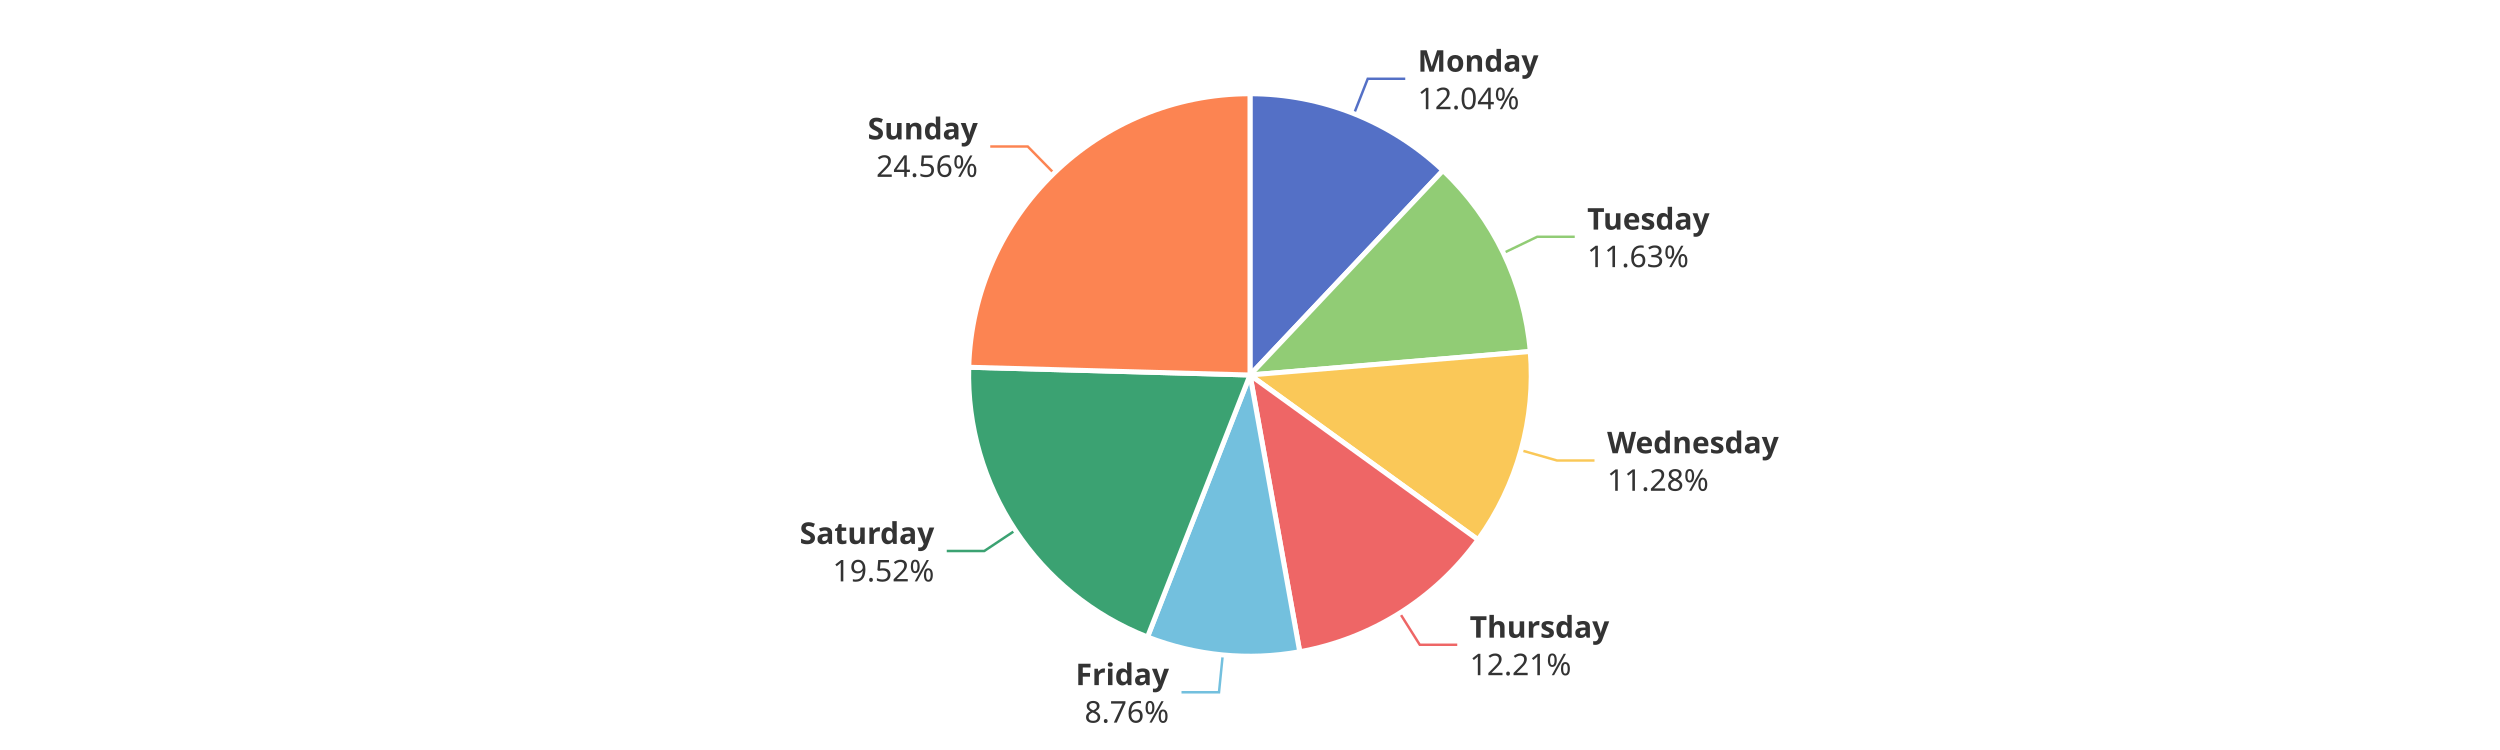
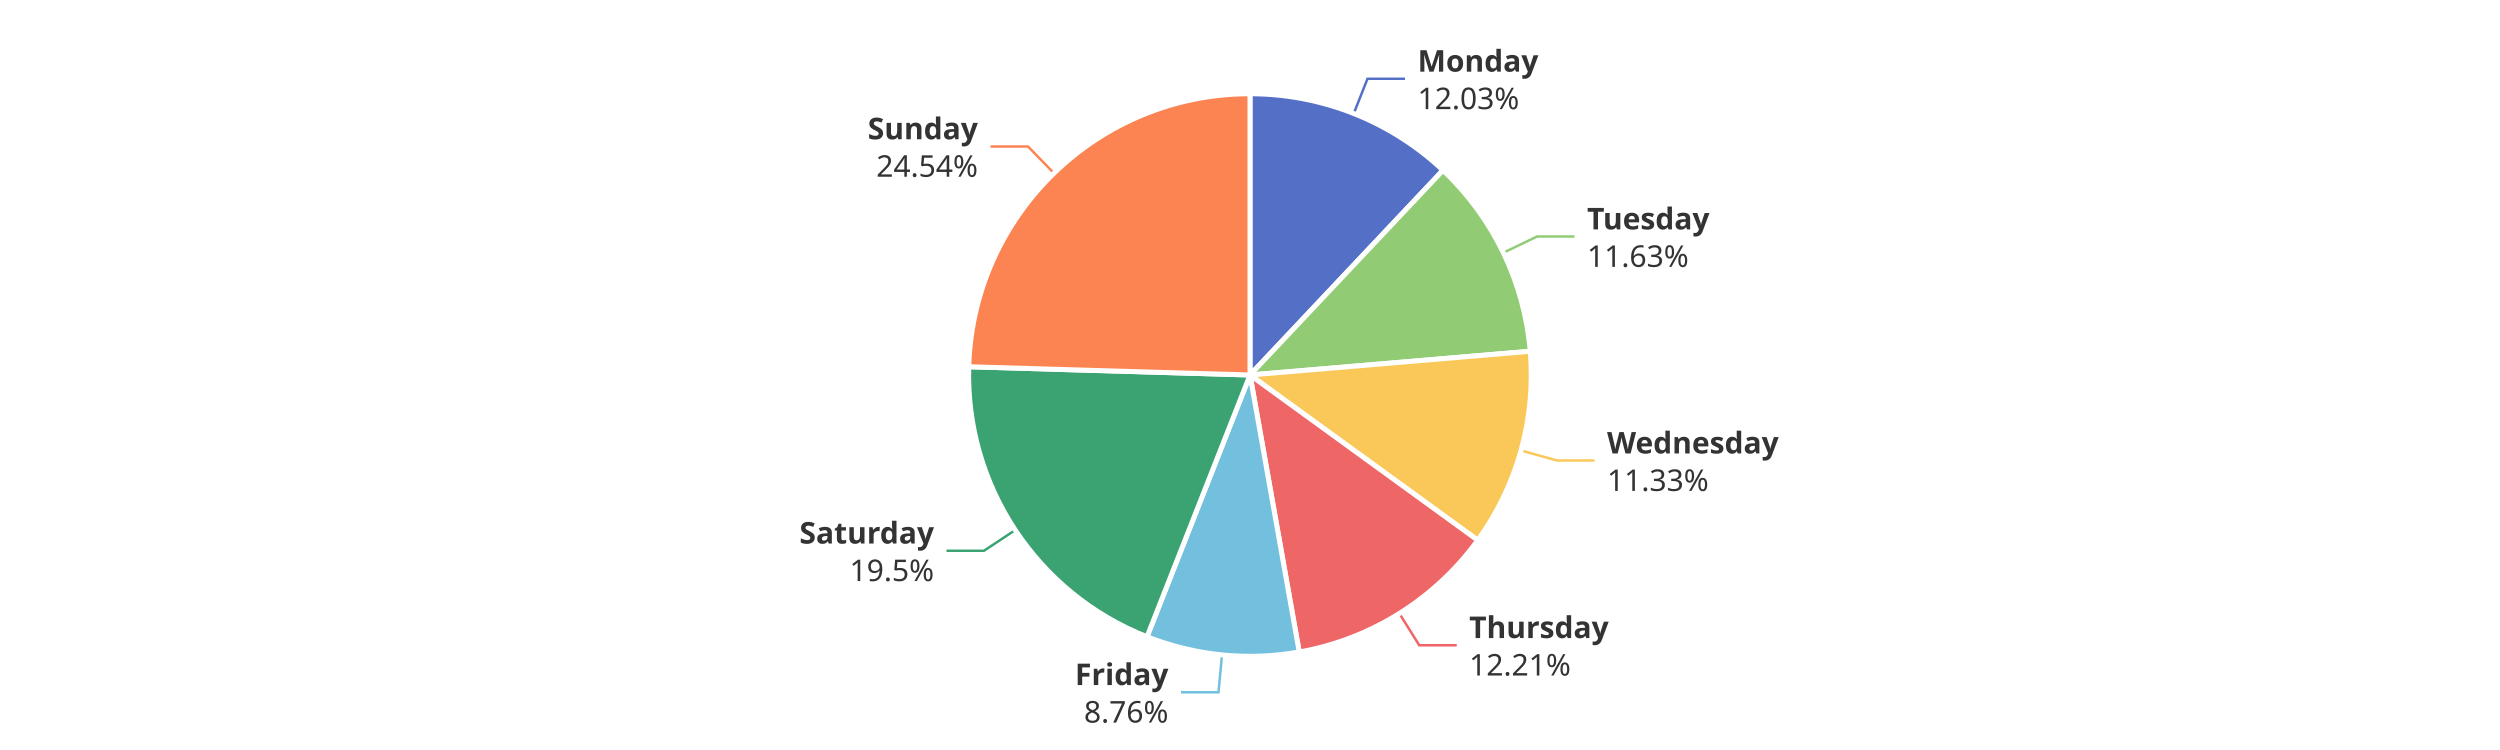
<svg xmlns="http://www.w3.org/2000/svg" width="1000" height="300" version="1.1" baseProfile="full" viewBox="0 0 1000 300">
  <rect width="1000" height="300" x="0" y="0" id="0" fill="#ffffff" />
-   <polyline points="541.6 45.5 547.1 31.5 562.1 31.5" fill="none" stroke="#5470c6" />
-   <polyline points="601.4 101.2 614.9 94.7 629.9 94.7" fill="none" stroke="#91cc75" />
-   <polyline points="608.4 180.1 622.8 184.2 637.8 184.2" fill="none" stroke="#fac858" />
-   <polyline points="559.9 245.2 567.9 257.9 582.9 257.9" fill="none" stroke="#ee6666" />
-   <polyline points="489.1 262 487.6 276.9 472.6 276.9" fill="none" stroke="#73c0de" />
-   <polyline points="406.2 212.1 393.7 220.4 378.7 220.4" fill="none" stroke="#3ba272" />
-   <polyline points="421.6 69.3 411.1 58.6 396.1 58.6" fill="none" stroke="#fc8452" />
-   <path d="M500 37.5A112.5 112.5 0 0 1 577.2 68.2L500 150Z" fill="#5470c6" stroke="#fff" stroke-width="2" stroke-linejoin="round" />
-   <path d="M577.2 68.2A112.5 112.5 0 0 1 612.1 140.6L500 150Z" fill="#91cc75" stroke="#fff" stroke-width="2" stroke-linejoin="round" />
-   <path d="M612.1 140.6A112.5 112.5 0 0 1 591.2 215.9L500 150Z" fill="#fac858" stroke="#fff" stroke-width="2" stroke-linejoin="round" />
-   <path d="M591.2 215.9A112.5 112.5 0 0 1 519.9 260.7L500 150Z" fill="#ee6666" stroke="#fff" stroke-width="2" stroke-linejoin="round" />
-   <path d="M519.9 260.7A112.5 112.5 0 0 1 459 254.8L500 150Z" fill="#73c0de" stroke="#fff" stroke-width="2" stroke-linejoin="round" />
-   <path d="M459 254.8A112.5 112.5 0 0 1 387.5 146.9L500 150Z" fill="#3ba272" stroke="#fff" stroke-width="2" stroke-linejoin="round" />
-   <path d="M387.5 146.9A112.5 112.5 0 0 1 500 37.5L500 150Z" fill="#fc8452" stroke="#fff" stroke-width="2" stroke-linejoin="round" />
-   <path d="M0 -15l42.8 0l0 30l-42.8 0Z" transform="translate(567.0938 31.5161)" fill="none" />
-   <text dominant-baseline="central" text-anchor="start" style="font-size:12px;font-family:sans-serif;font-weight:bold;" y="-7.5" transform="translate(567.0938 31.5161)" fill="#333" stroke="rgb(255,255,255)" stroke-width="2" paint-order="stroke" stroke-miterlimit="2">Monday</text>
-   <text dominant-baseline="central" text-anchor="start" style="font-size:12px;font-family:sans-serif;" y="7.5" transform="translate(567.0938 31.5161)" fill="#333" stroke="rgb(255,255,255)" stroke-width="2" paint-order="stroke" stroke-miterlimit="2">12.04%</text>
-   <path d="M0 -15l46.2 0l0 30l-46.2 0Z" transform="translate(634.8785 94.6901)" fill="none" />
-   <text dominant-baseline="central" text-anchor="start" style="font-size:12px;font-family:sans-serif;font-weight:bold;" y="-7.5" transform="translate(634.8785 94.6901)" fill="#333" stroke="rgb(255,255,255)" stroke-width="2" paint-order="stroke" stroke-miterlimit="2">Tuesday</text>
-   <text dominant-baseline="central" text-anchor="start" style="font-size:12px;font-family:sans-serif;" y="7.5" transform="translate(634.8785 94.6901)" fill="#333" stroke="rgb(255,255,255)" stroke-width="2" paint-order="stroke" stroke-miterlimit="2">11.63%</text>
-   <path d="M0 -15l63.6 0l0 30l-63.6 0Z" transform="translate(642.8408 184.1525)" fill="none" />
-   <text dominant-baseline="central" text-anchor="start" style="font-size:12px;font-family:sans-serif;font-weight:bold;" y="-7.5" transform="translate(642.8408 184.1525)" fill="#333" stroke="rgb(255,255,255)" stroke-width="2" paint-order="stroke" stroke-miterlimit="2">Wednesday</text>
-   <text dominant-baseline="central" text-anchor="start" style="font-size:12px;font-family:sans-serif;" y="7.5" transform="translate(642.8408 184.1525)" fill="#333" stroke="rgb(255,255,255)" stroke-width="2" paint-order="stroke" stroke-miterlimit="2">11.28%</text>
-   <path d="M0 -15l50.2 0l0 30l-50.2 0Z" transform="translate(587.8898 257.9223)" fill="none" />
-   <text dominant-baseline="central" text-anchor="start" style="font-size:12px;font-family:sans-serif;font-weight:bold;" y="-7.5" transform="translate(587.8898 257.9223)" fill="#333" stroke="rgb(255,255,255)" stroke-width="2" paint-order="stroke" stroke-miterlimit="2">Thursday</text>
-   <text dominant-baseline="central" text-anchor="start" style="font-size:12px;font-family:sans-serif;" y="7.5" transform="translate(587.8898 257.9223)" fill="#333" stroke="rgb(255,255,255)" stroke-width="2" paint-order="stroke" stroke-miterlimit="2">12.21%</text>
-   <path d="M-34.2 -15l34.2 0l0 30l-34.2 0Z" transform="translate(467.6 276.8956)" fill="none" />
-   <text dominant-baseline="central" text-anchor="end" style="font-size:12px;font-family:sans-serif;font-weight:bold;" y="-7.5" transform="translate(467.6 276.8956)" fill="#333" stroke="rgb(255,255,255)" stroke-width="2" paint-order="stroke" stroke-miterlimit="2">Friday</text>
-   <text dominant-baseline="central" text-anchor="end" style="font-size:12px;font-family:sans-serif;" y="7.5" transform="translate(467.6 276.8956)" fill="#333" stroke="rgb(255,255,255)" stroke-width="2" paint-order="stroke" stroke-miterlimit="2">8.76%</text>
-   <path d="M-48.2 -15l48.2 0l0 30l-48.2 0Z" transform="translate(373.7075 220.4141)" fill="none" />
-   <text dominant-baseline="central" text-anchor="end" style="font-size:12px;font-family:sans-serif;font-weight:bold;" y="-7.5" transform="translate(373.7075 220.4141)" fill="#333" stroke="rgb(255,255,255)" stroke-width="2" paint-order="stroke" stroke-miterlimit="2">Saturday</text>
-   <text dominant-baseline="central" text-anchor="end" style="font-size:12px;font-family:sans-serif;" y="7.5" transform="translate(373.7075 220.4141)" fill="#333" stroke="rgb(255,255,255)" stroke-width="2" paint-order="stroke" stroke-miterlimit="2">19.52%</text>
-   <path d="M-40.9 -15l40.9 0l0 30l-40.9 0Z" transform="translate(391.1133 58.5921)" fill="none" />
-   <text dominant-baseline="central" text-anchor="end" style="font-size:12px;font-family:sans-serif;font-weight:bold;" y="-7.5" transform="translate(391.1133 58.5921)" fill="#333" stroke="rgb(255,255,255)" stroke-width="2" paint-order="stroke" stroke-miterlimit="2">Sunday</text>
-   <text dominant-baseline="central" text-anchor="end" style="font-size:12px;font-family:sans-serif;" y="7.5" transform="translate(391.1133 58.5921)" fill="#333" stroke="rgb(255,255,255)" stroke-width="2" paint-order="stroke" stroke-miterlimit="2">24.56%</text>
+   <polyline points="541.5 45.4 547 31.5 562 31.5" fill="none" stroke="#5470c6" />
+   <polyline points="601.3 101.1 614.8 94.6 629.8 94.6" fill="none" stroke="#91cc75" />
+   <polyline points="608.4 180.2 622.8 184.2 637.8 184.2" fill="none" stroke="#fac858" />
+   <polyline points="559.7 245.3 567.7 258.1 582.7 258.1" fill="none" stroke="#ee6666" />
+   <polyline points="488.8 261.9 487.4 276.9 472.4 276.9" fill="none" stroke="#73c0de" />
+   <polyline points="406.1 212 393.6 220.3 378.6 220.3" fill="none" stroke="#3ba272" />
+   <polyline points="421.6 69.3 411.2 58.6 396.2 58.6" fill="none" stroke="#fc8452" />
+   <path d="M500 37.5A112.5 112.5 0 0 1 577.2 68.1L500 150Z" fill="#5470c6" stroke="#fff" stroke-width="2" stroke-linejoin="round" />
+   <path d="M577.2 68.1A112.5 112.5 0 0 1 612.1 140.5L500 150Z" fill="#91cc75" stroke="#fff" stroke-width="2" stroke-linejoin="round" />
+   <path d="M612.1 140.5A112.5 112.5 0 0 1 591.1 216.1L500 150Z" fill="#fac858" stroke="#fff" stroke-width="2" stroke-linejoin="round" />
+   <path d="M591.1 216.1A112.5 112.5 0 0 1 519.7 260.8L500 150Z" fill="#ee6666" stroke="#fff" stroke-width="2" stroke-linejoin="round" />
+   <path d="M519.7 260.8A112.5 112.5 0 0 1 458.8 254.7L500 150Z" fill="#73c0de" stroke="#fff" stroke-width="2" stroke-linejoin="round" />
+   <path d="M458.8 254.7A112.5 112.5 0 0 1 387.5 146.7L500 150Z" fill="#3ba272" stroke="#fff" stroke-width="2" stroke-linejoin="round" />
+   <path d="M387.5 146.7A112.5 112.5 0 0 1 500 37.5L500 150Z" fill="#fc8452" stroke="#fff" stroke-width="2" stroke-linejoin="round" />
+   <path d="M0 -15l42.8 0l0 30l-42.8 0Z" transform="translate(567.0476 31.4978)" fill="none" />
+   <text dominant-baseline="central" text-anchor="start" style="font-size:12px;font-family:sans-serif;font-weight:bold;" y="-7.5" transform="translate(567.0476 31.4978)" fill="#333" stroke="rgb(255,255,255)" stroke-width="2" paint-order="stroke" stroke-miterlimit="2">Monday</text>
+   <text dominant-baseline="central" text-anchor="start" style="font-size:12px;font-family:sans-serif;" y="7.5" transform="translate(567.0476 31.4978)" fill="#333" stroke="rgb(255,255,255)" stroke-width="2" paint-order="stroke" stroke-miterlimit="2">12.03%</text>
+   <path d="M0 -15l46.2 0l0 30l-46.2 0Z" transform="translate(634.8313 94.5922)" fill="none" />
+   <text dominant-baseline="central" text-anchor="start" style="font-size:12px;font-family:sans-serif;font-weight:bold;" y="-7.5" transform="translate(634.8313 94.5922)" fill="#333" stroke="rgb(255,255,255)" stroke-width="2" paint-order="stroke" stroke-miterlimit="2">Tuesday</text>
+   <text dominant-baseline="central" text-anchor="start" style="font-size:12px;font-family:sans-serif;" y="7.5" transform="translate(634.8313 94.5922)" fill="#333" stroke="rgb(255,255,255)" stroke-width="2" paint-order="stroke" stroke-miterlimit="2">11.63%</text>
+   <path d="M0 -15l63.6 0l0 30l-63.6 0Z" transform="translate(642.8212 184.223)" fill="none" />
+   <text dominant-baseline="central" text-anchor="start" style="font-size:12px;font-family:sans-serif;font-weight:bold;" y="-7.5" transform="translate(642.8212 184.223)" fill="#333" stroke="rgb(255,255,255)" stroke-width="2" paint-order="stroke" stroke-miterlimit="2">Wednesday</text>
+   <text dominant-baseline="central" text-anchor="start" style="font-size:12px;font-family:sans-serif;" y="7.5" transform="translate(642.8212 184.223)" fill="#333" stroke="rgb(255,255,255)" stroke-width="2" paint-order="stroke" stroke-miterlimit="2">11.33%</text>
+   <path d="M0 -15l50.2 0l0 30l-50.2 0Z" transform="translate(587.6741 258.0577)" fill="none" />
+   <text dominant-baseline="central" text-anchor="start" style="font-size:12px;font-family:sans-serif;font-weight:bold;" y="-7.5" transform="translate(587.6741 258.0577)" fill="#333" stroke="rgb(255,255,255)" stroke-width="2" paint-order="stroke" stroke-miterlimit="2">Thursday</text>
+   <text dominant-baseline="central" text-anchor="start" style="font-size:12px;font-family:sans-serif;" y="7.5" transform="translate(587.6741 258.0577)" fill="#333" stroke="rgb(255,255,255)" stroke-width="2" paint-order="stroke" stroke-miterlimit="2">12.21%</text>
+   <path d="M-34.2 -15l34.2 0l0 30l-34.2 0Z" transform="translate(467.3633 276.8722)" fill="none" />
+   <text dominant-baseline="central" text-anchor="end" style="font-size:12px;font-family:sans-serif;font-weight:bold;" y="-7.5" transform="translate(467.3633 276.8722)" fill="#333" stroke="rgb(255,255,255)" stroke-width="2" paint-order="stroke" stroke-miterlimit="2">Friday</text>
+   <text dominant-baseline="central" text-anchor="end" style="font-size:12px;font-family:sans-serif;" y="7.5" transform="translate(467.3633 276.8722)" fill="#333" stroke="rgb(255,255,255)" stroke-width="2" paint-order="stroke" stroke-miterlimit="2">8.76%</text>
+   <path d="M-48.2 -15l48.2 0l0 30l-48.2 0Z" transform="translate(373.6108 220.268)" fill="none" />
+   <text dominant-baseline="central" text-anchor="end" style="font-size:12px;font-family:sans-serif;font-weight:bold;" y="-7.5" transform="translate(373.6108 220.268)" fill="#333" stroke="rgb(255,255,255)" stroke-width="2" paint-order="stroke" stroke-miterlimit="2">Saturday</text>
+   <text dominant-baseline="central" text-anchor="end" style="font-size:12px;font-family:sans-serif;" y="7.5" transform="translate(373.6108 220.268)" fill="#333" stroke="rgb(255,255,255)" stroke-width="2" paint-order="stroke" stroke-miterlimit="2">19.5%</text>
+   <path d="M-40.9 -15l40.9 0l0 30l-40.9 0Z" transform="translate(391.1561 58.5505)" fill="none" />
+   <text dominant-baseline="central" text-anchor="end" style="font-size:12px;font-family:sans-serif;font-weight:bold;" y="-7.5" transform="translate(391.1561 58.5505)" fill="#333" stroke="rgb(255,255,255)" stroke-width="2" paint-order="stroke" stroke-miterlimit="2">Sunday</text>
+   <text dominant-baseline="central" text-anchor="end" style="font-size:12px;font-family:sans-serif;" y="7.5" transform="translate(391.1561 58.5505)" fill="#333" stroke="rgb(255,255,255)" stroke-width="2" paint-order="stroke" stroke-miterlimit="2">24.54%</text>
</svg>
